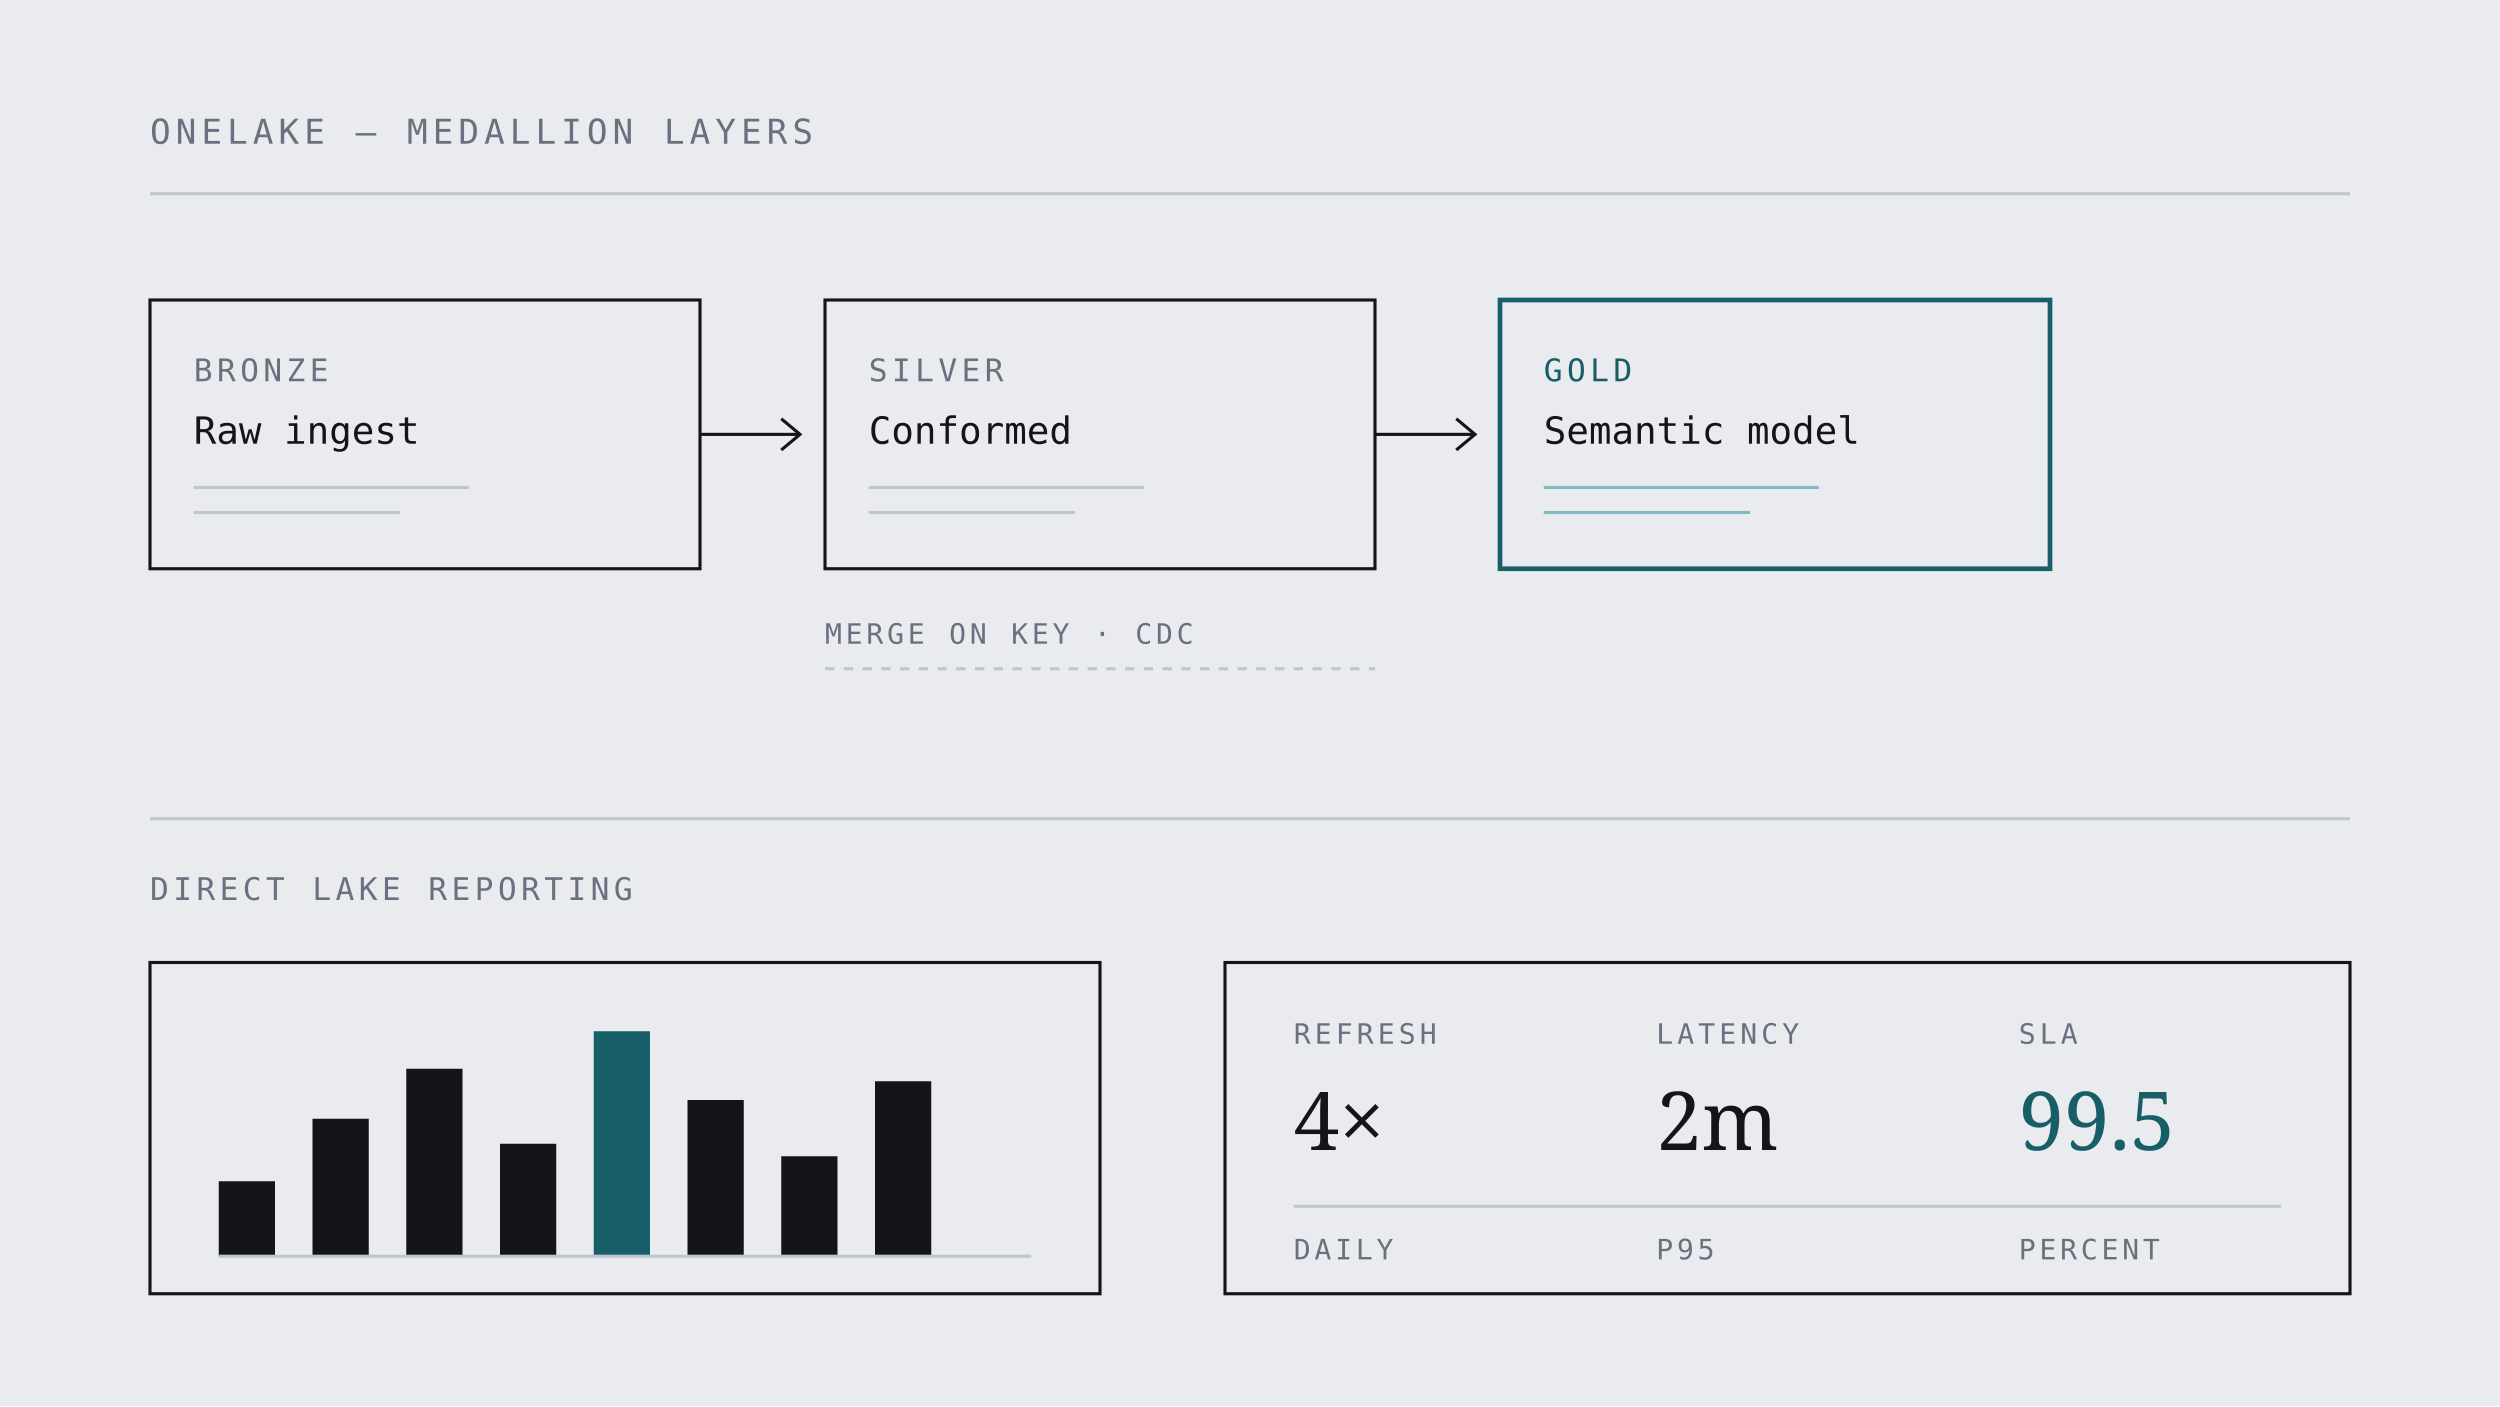
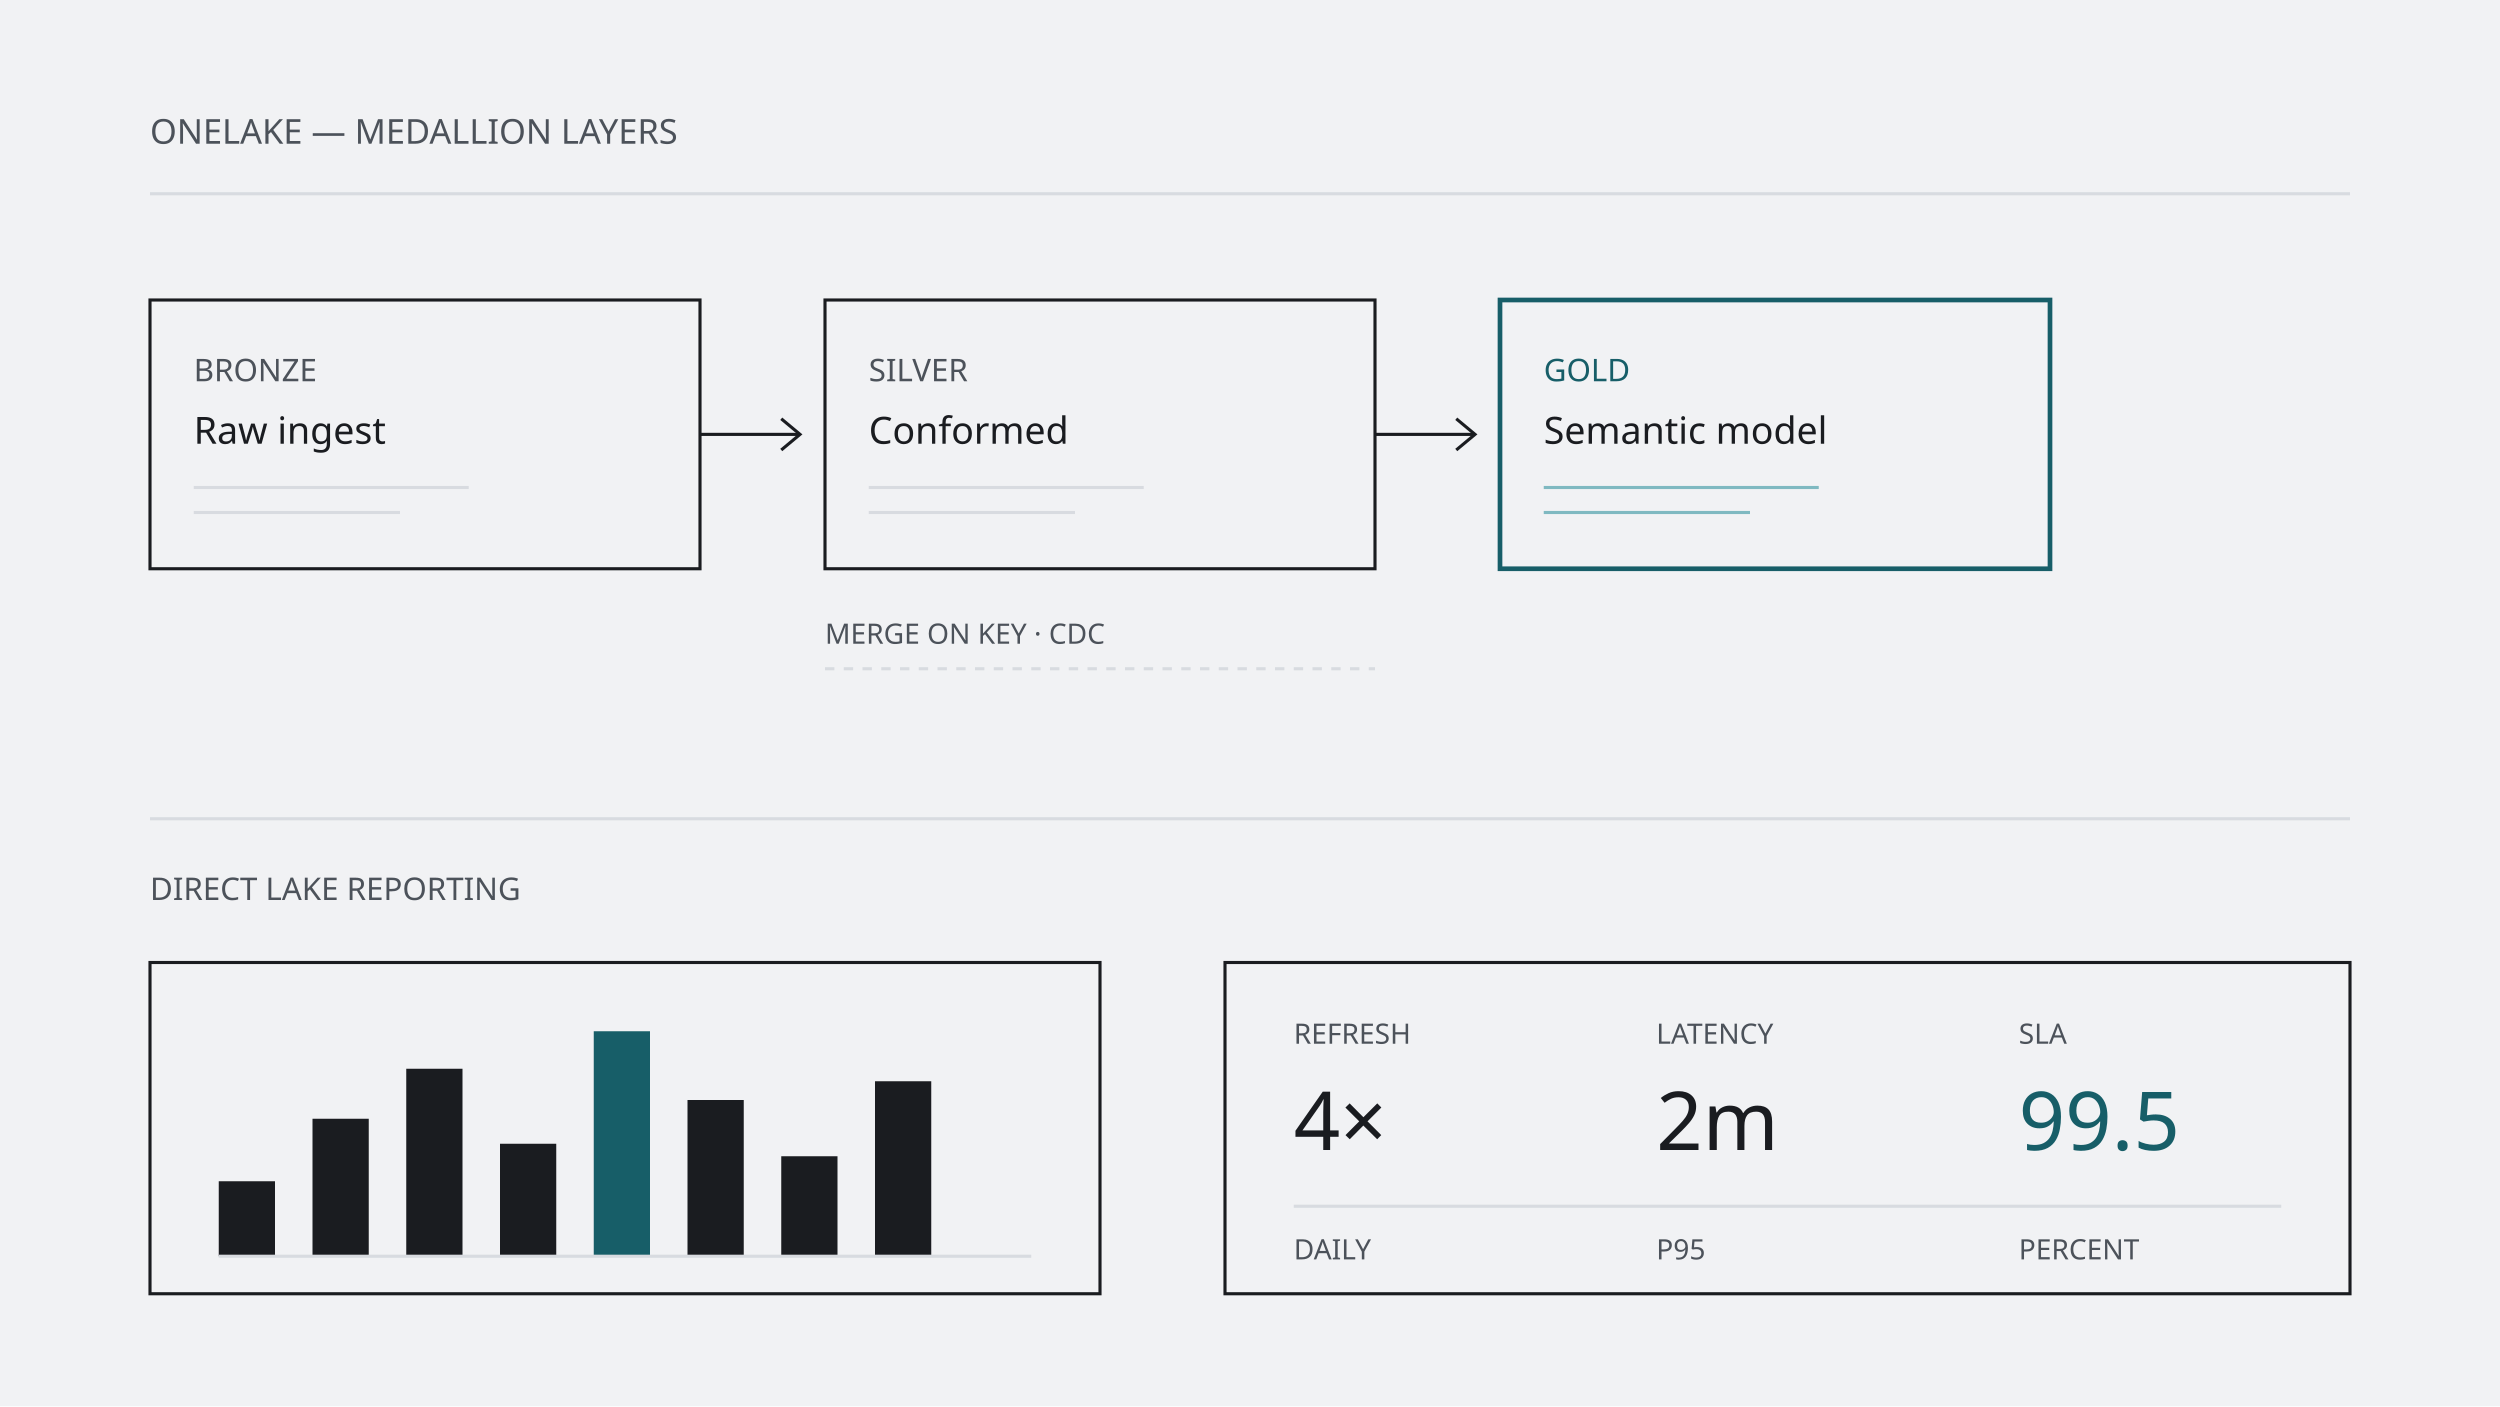
<svg xmlns="http://www.w3.org/2000/svg" viewBox="0 0 800 450" width="800" height="450" role="img" aria-label="Medallion lakehouse architecture: bronze, silver and gold layers feeding reporting">
-   <rect width="800" height="450" fill="#E9EBEF" />
-   <g font-family="ui-monospace, SFMono-Regular, Menlo, monospace" font-size="11" letter-spacing="1.6" fill="#697080">
+   <rect width="800" height="450" fill="#F1F2F4" />
+   <g font-family="'Comic Sans MS', 'Segoe UI', system-ui, sans-serif" font-size="11" fill="#4C525A">
    <text x="48" y="46">ONELAKE — MEDALLION LAYERS</text>
  </g>
-   <line x1="48" y1="62" x2="752" y2="62" stroke="#BFC5CF" stroke-width="1" />
-   <g font-family="ui-monospace, SFMono-Regular, Menlo, monospace" font-size="10" letter-spacing="1.4">
-     <rect x="48" y="96" width="176" height="86" fill="none" stroke="#13151A" stroke-width="1" />
-     <text x="62" y="122" fill="#697080">BRONZE</text>
-     <text x="62" y="142" fill="#13151A" font-size="12" letter-spacing="0">Raw ingest</text>
-     <line x1="62" y1="156" x2="150" y2="156" stroke="#BFC5CF" />
-     <line x1="62" y1="164" x2="128" y2="164" stroke="#BFC5CF" />
-     <rect x="264" y="96" width="176" height="86" fill="none" stroke="#13151A" stroke-width="1" />
-     <text x="278" y="122" fill="#697080">SILVER</text>
-     <text x="278" y="142" fill="#13151A" font-size="12" letter-spacing="0">Conformed</text>
-     <line x1="278" y1="156" x2="366" y2="156" stroke="#BFC5CF" />
-     <line x1="278" y1="164" x2="344" y2="164" stroke="#BFC5CF" />
+   <line x1="48" y1="62" x2="752" y2="62" stroke="#D8DBE0" stroke-width="1" />
+   <g font-family="'Comic Sans MS', 'Segoe UI', system-ui, sans-serif" font-size="10">
+     <rect x="48" y="96" width="176" height="86" fill="none" stroke="#1A1C20" stroke-width="1" />
+     <text x="62" y="122" fill="#4C525A">BRONZE</text>
+     <text x="62" y="142" fill="#1A1C20" font-size="12">Raw ingest</text>
+     <line x1="62" y1="156" x2="150" y2="156" stroke="#D8DBE0" />
+     <line x1="62" y1="164" x2="128" y2="164" stroke="#D8DBE0" />
+     <rect x="264" y="96" width="176" height="86" fill="none" stroke="#1A1C20" stroke-width="1" />
+     <text x="278" y="122" fill="#4C525A">SILVER</text>
+     <text x="278" y="142" fill="#1A1C20" font-size="12">Conformed</text>
+     <line x1="278" y1="156" x2="366" y2="156" stroke="#D8DBE0" />
+     <line x1="278" y1="164" x2="344" y2="164" stroke="#D8DBE0" />
    <rect x="480" y="96" width="176" height="86" fill="none" stroke="#175E68" stroke-width="1.5" />
    <text x="494" y="122" fill="#175E68">GOLD</text>
-     <text x="494" y="142" fill="#13151A" font-size="12" letter-spacing="0">Semantic model</text>
+     <text x="494" y="142" fill="#1A1C20" font-size="12">Semantic model</text>
    <line x1="494" y1="156" x2="582" y2="156" stroke="#7FB9C1" />
    <line x1="494" y1="164" x2="560" y2="164" stroke="#7FB9C1" />
  </g>
-   <g stroke="#13151A" stroke-width="1" fill="none">
+   <g stroke="#1A1C20" stroke-width="1" fill="none">
    <path d="M224 139 H256" />
    <path d="M250 134 l6 5 -6 5" />
    <path d="M440 139 H472" />
    <path d="M466 134 l6 5 -6 5" />
  </g>
-   <g font-family="ui-monospace, SFMono-Regular, Menlo, monospace" font-size="9" letter-spacing="1.2" fill="#697080">
+   <g font-family="'Comic Sans MS', 'Segoe UI', system-ui, sans-serif" font-size="9" fill="#4C525A">
    <text x="264" y="206">MERGE ON KEY · CDC</text>
  </g>
-   <line x1="264" y1="214" x2="440" y2="214" stroke="#BFC5CF" stroke-dasharray="3 3" />
-   <line x1="48" y1="262" x2="752" y2="262" stroke="#BFC5CF" />
-   <g font-family="ui-monospace, SFMono-Regular, Menlo, monospace" font-size="10" letter-spacing="1.4" fill="#697080">
+   <line x1="264" y1="214" x2="440" y2="214" stroke="#D8DBE0" stroke-dasharray="3 3" />
+   <line x1="48" y1="262" x2="752" y2="262" stroke="#D8DBE0" />
+   <g font-family="'Comic Sans MS', 'Segoe UI', system-ui, sans-serif" font-size="10" fill="#4C525A">
    <text x="48" y="288">DIRECT LAKE REPORTING</text>
  </g>
-   <g fill="none" stroke="#13151A" stroke-width="1">
+   <g fill="none" stroke="#1A1C20" stroke-width="1">
    <rect x="48" y="308" width="304" height="106" />
  </g>
-   <g fill="#13151A">
+   <g fill="#1A1C20">
    <rect x="70" y="378" width="18" height="24" />
    <rect x="100" y="358" width="18" height="44" />
    <rect x="130" y="342" width="18" height="60" />
    <rect x="160" y="366" width="18" height="36" />
  </g>
  <rect x="190" y="330" width="18" height="72" fill="#175E68" />
-   <g fill="#13151A">
+   <g fill="#1A1C20">
    <rect x="220" y="352" width="18" height="50" />
    <rect x="250" y="370" width="18" height="32" />
    <rect x="280" y="346" width="18" height="56" />
  </g>
-   <line x1="70" y1="402" x2="330" y2="402" stroke="#BFC5CF" />
-   <g fill="none" stroke="#13151A" stroke-width="1">
+   <line x1="70" y1="402" x2="330" y2="402" stroke="#D8DBE0" />
+   <g fill="none" stroke="#1A1C20" stroke-width="1">
    <rect x="392" y="308" width="360" height="106" />
  </g>
-   <g font-family="ui-monospace, SFMono-Regular, Menlo, monospace" font-size="9" letter-spacing="1.3" fill="#697080">
+   <g font-family="'Comic Sans MS', 'Segoe UI', system-ui, sans-serif" font-size="9" fill="#4C525A">
    <text x="414" y="334">REFRESH</text>
    <text x="530" y="334">LATENCY</text>
    <text x="646" y="334">SLA</text>
  </g>
-   <g font-family="Georgia, serif" font-size="26" fill="#13151A">
+   <g font-family="'Comic Sans MS', 'Segoe UI', system-ui, sans-serif" font-size="26" fill="#1A1C20">
    <text x="414" y="368">4×</text>
    <text x="530" y="368">2m</text>
    <text x="646" y="368" fill="#175E68">99.5</text>
  </g>
-   <line x1="414" y1="386" x2="730" y2="386" stroke="#BFC5CF" />
-   <g font-family="ui-monospace, SFMono-Regular, Menlo, monospace" font-size="9" letter-spacing="1.2" fill="#697080">
+   <line x1="414" y1="386" x2="730" y2="386" stroke="#D8DBE0" />
+   <g font-family="'Comic Sans MS', 'Segoe UI', system-ui, sans-serif" font-size="9" fill="#4C525A">
    <text x="414" y="403">DAILY</text>
    <text x="530" y="403">P95</text>
    <text x="646" y="403">PERCENT</text>
  </g>
</svg>
